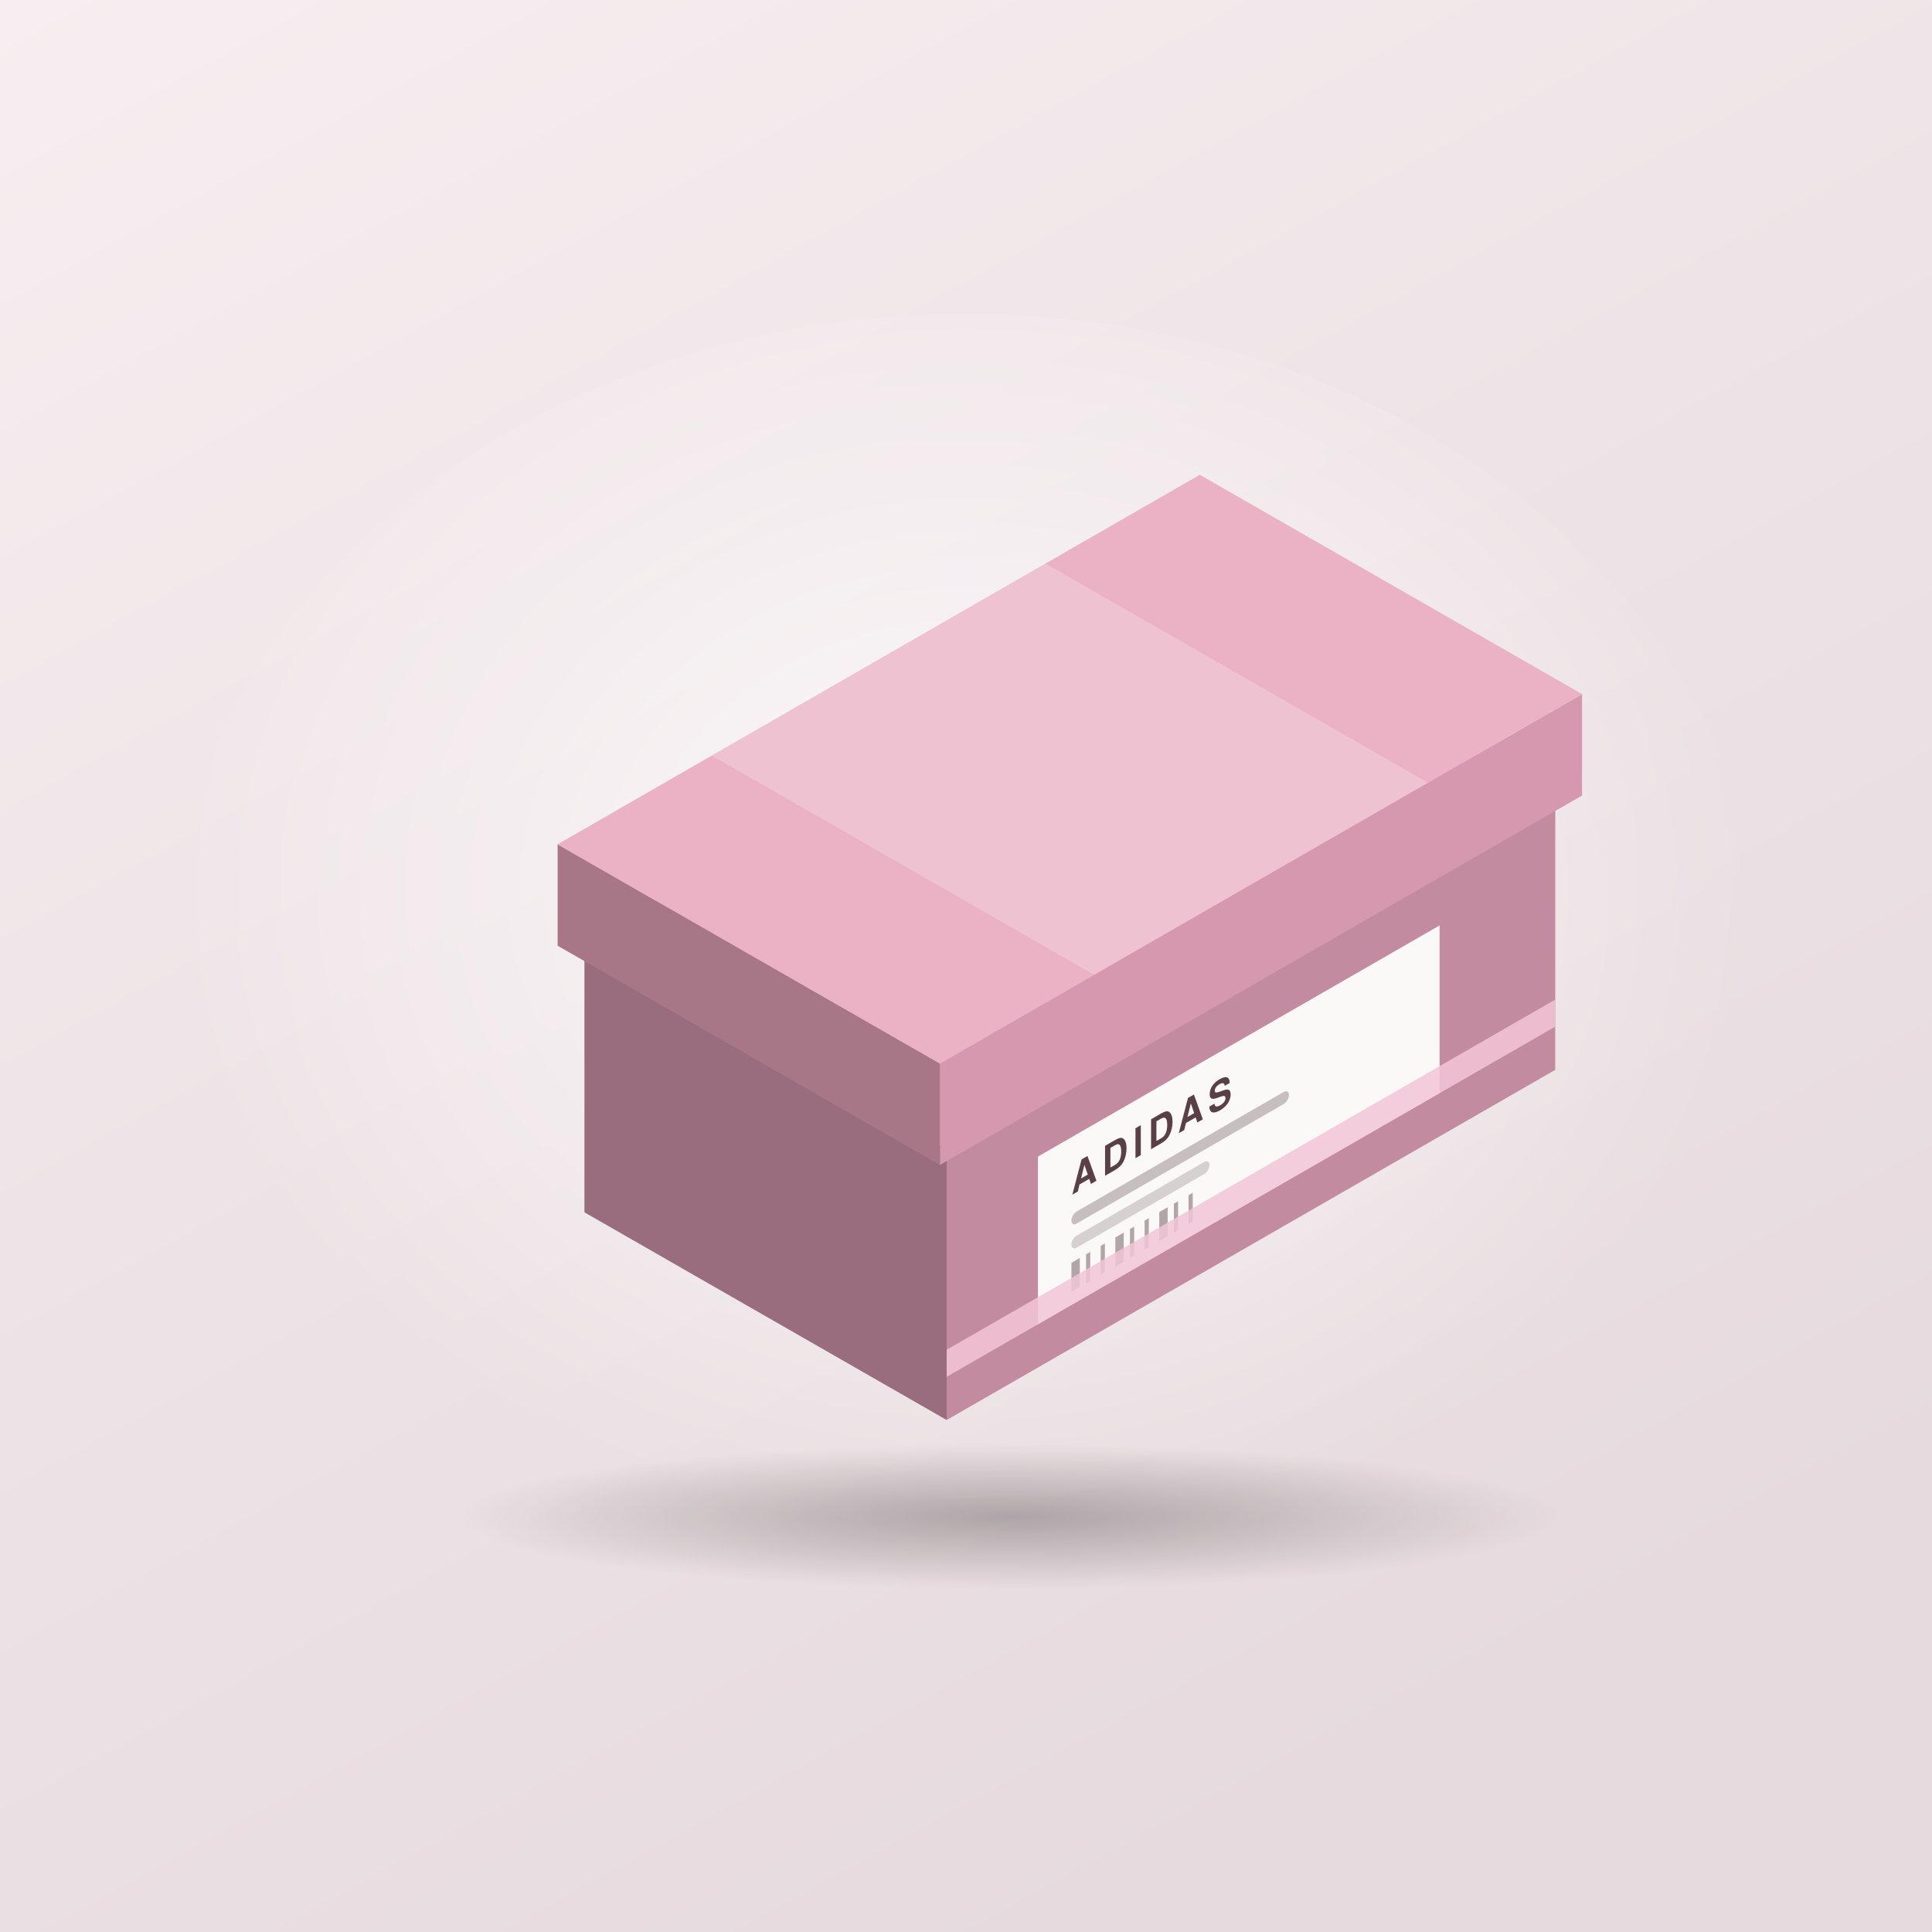
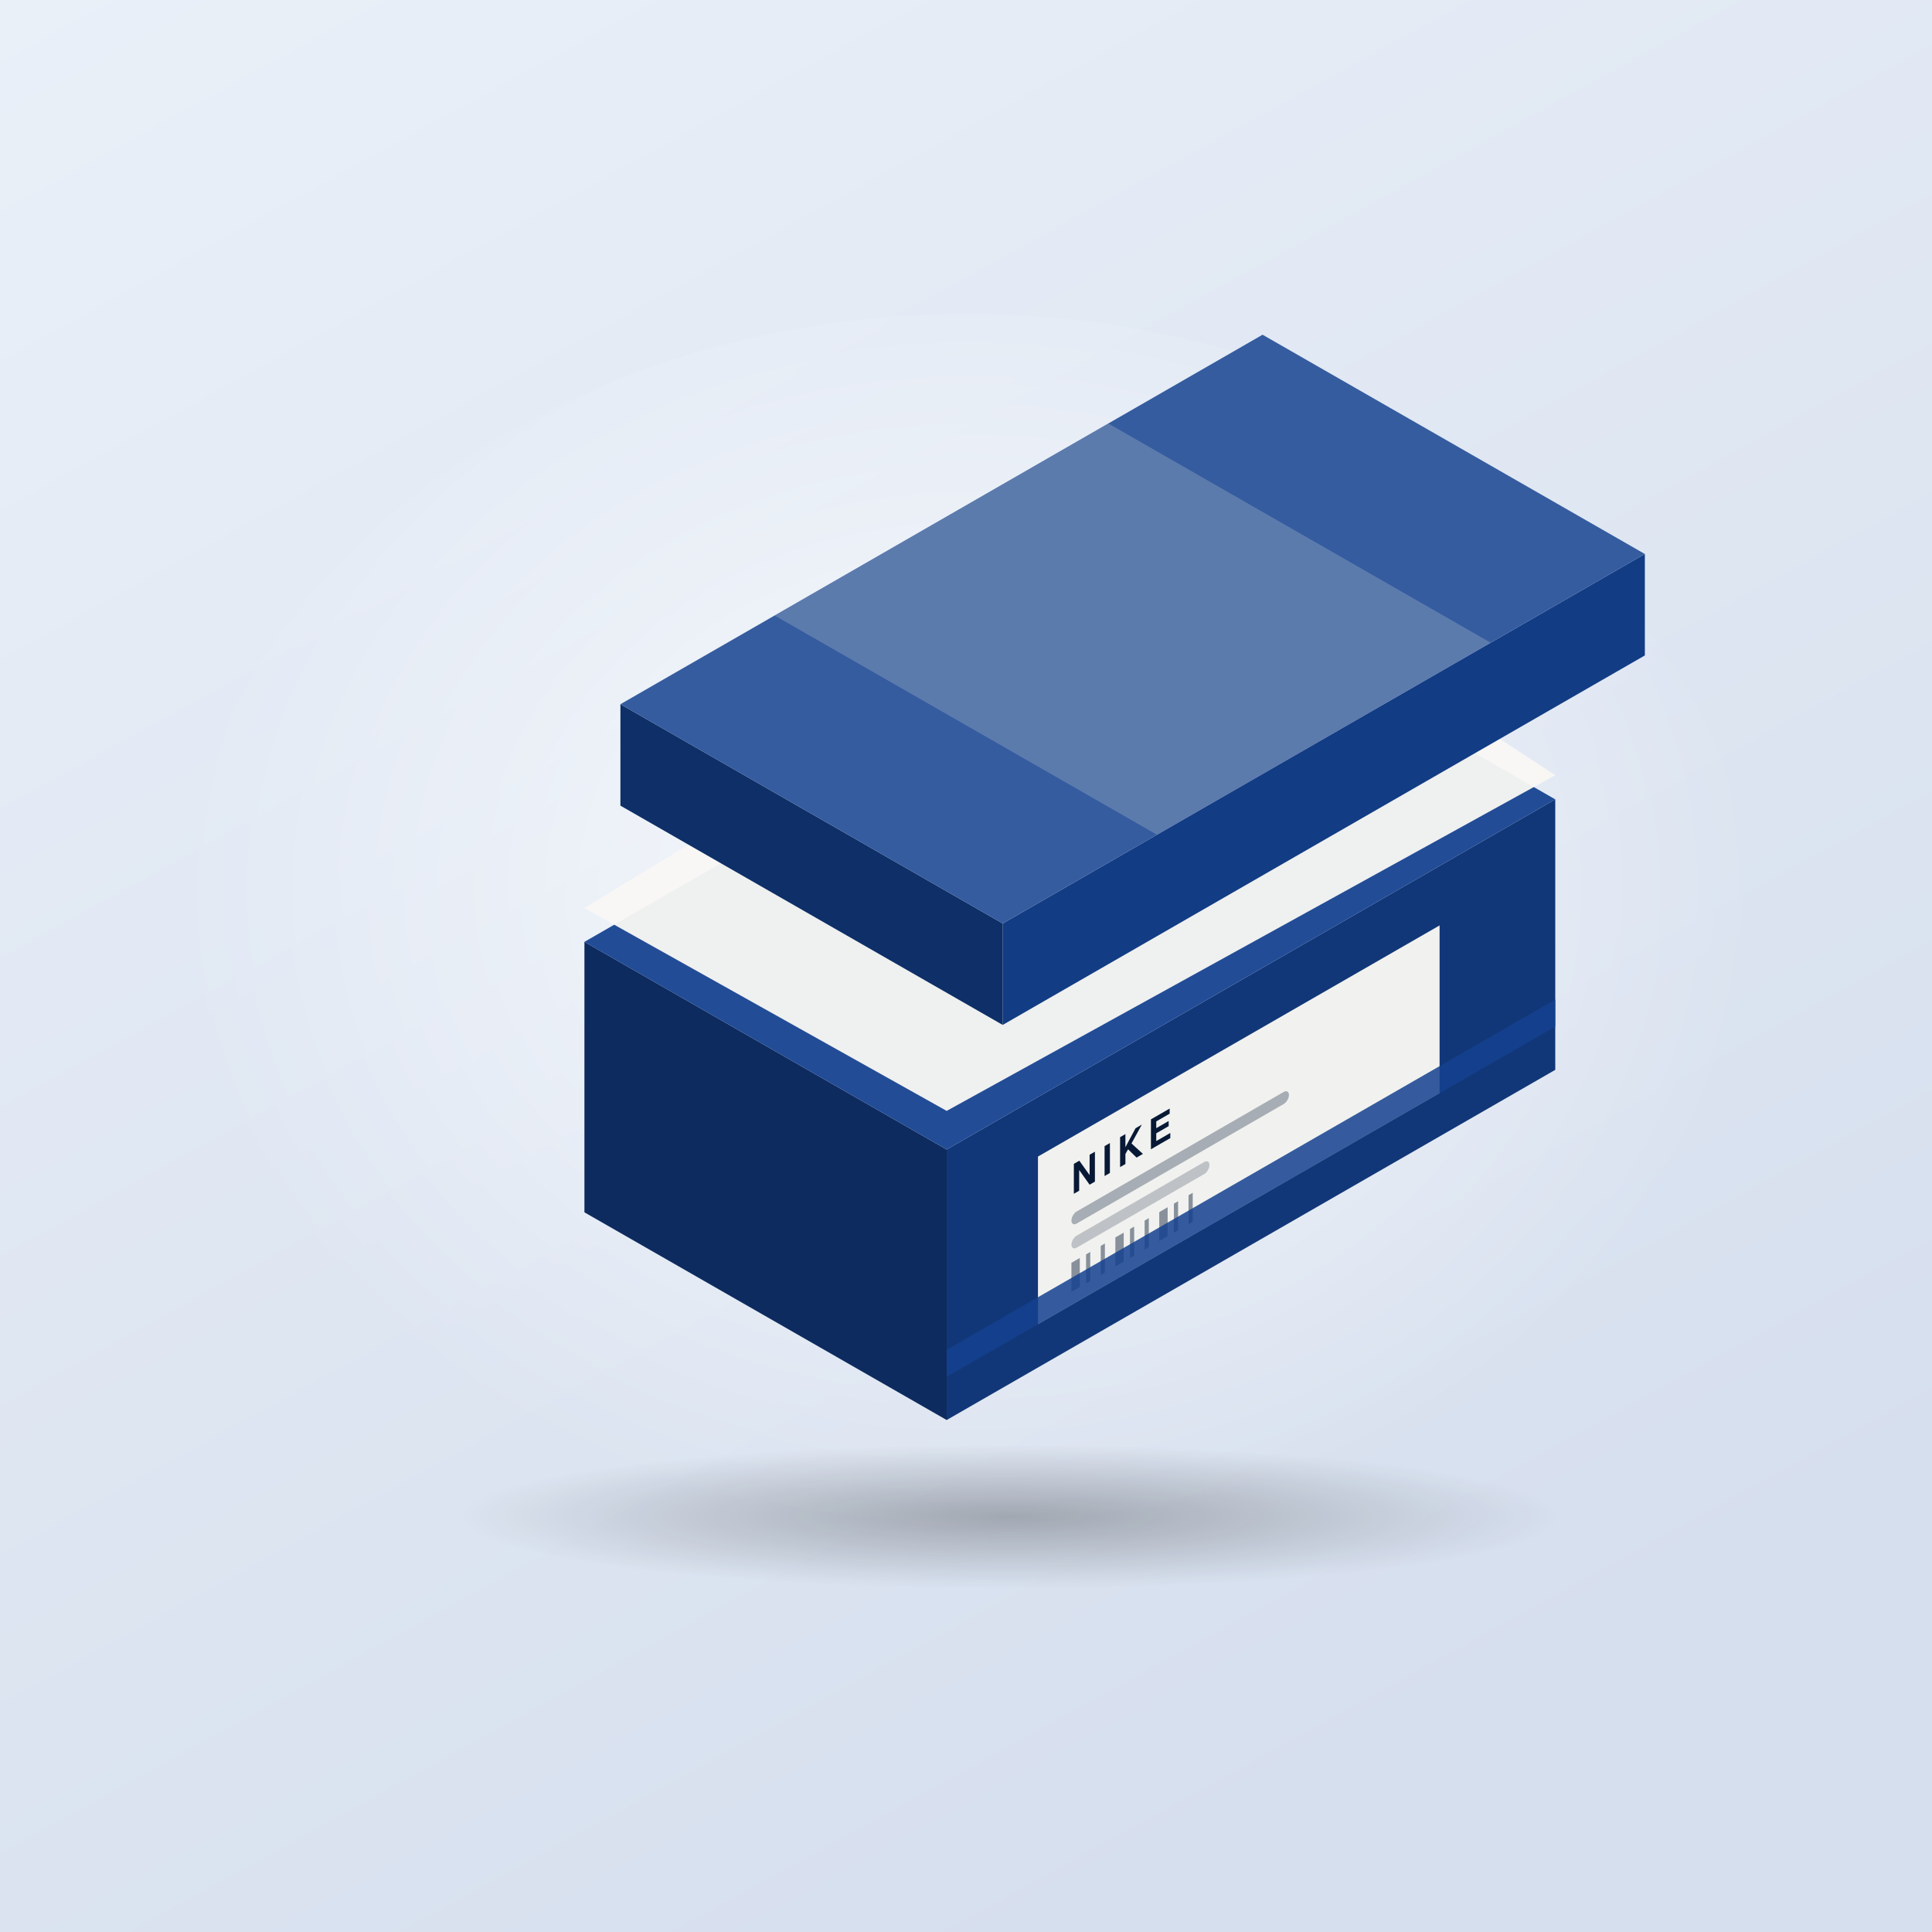
<svg xmlns="http://www.w3.org/2000/svg" viewBox="0 0 800 800" width="800" height="800" role="img">
  <defs>
    <linearGradient id="bg" x1="0" y1="0" x2="0.55" y2="1">
-       <stop offset="0" stop-color="#f6eef0" />
-       <stop offset="1" stop-color="#e6dade" />
+       <stop offset="0" stop-color="#eaf0f8" />
+       <stop offset="1" stop-color="#d6dfee" />
    </linearGradient>
    <radialGradient id="glow" cx="0.5" cy="0.44" r="0.5">
      <stop offset="0" stop-color="#ffffff" stop-opacity="0.75" />
      <stop offset="1" stop-color="#ffffff" stop-opacity="0" />
    </radialGradient>
    <radialGradient id="shadow" cx="0.5" cy="0.5" r="0.5">
      <stop offset="0" stop-color="rgba(0,0,0,0.26)" />
      <stop offset="1" stop-color="rgba(0,0,0,0)" />
    </radialGradient>
  </defs>
  <rect width="800" height="800" fill="url(#bg)" />
  <ellipse cx="400" cy="400" rx="330" ry="270" fill="url(#glow)" />
  <ellipse cx="418" cy="628" rx="230" ry="30" fill="url(#shadow)" />
-   <polygon points="392,588 644,443 644,331 392,476" fill="#c38b9f" />
-   <polygon points="392,588 242,502 242,390 392,476" fill="#996d7d" />
-   <polygon points="392,476 644,331 494,245 242,390" fill="#e9aac1" />
-   <polygon points="429.8,548.3 596.1,452.6 596.1,383.2 429.8,478.9" fill="#fcfcfa" opacity="0.97" />
-   <g transform="matrix(0.866,-0.5,0,1,429.8,478.9)" fill="#583f48">
-     <text x="16" y="24" font-family="Helvetica, Arial, sans-serif" font-size="17" font-weight="700" letter-spacing="2.5">ADIDAS</text>
+   <polygon points="392,588 644,443 644,331 392,476" fill="#113778" />
+   <polygon points="392,588 242,502 242,390 392,476" fill="#0d2b5e" />
+   <polygon points="392,476 644,331 494,245 242,390" fill="#224c96" />
+   <polygon points="392,460 644,321 494,223 242,376" fill="#f9f8f5" opacity="0.95" />
+   <polygon points="429.8,548.3 596.1,452.6 596.1,383.2 429.8,478.9" fill="#f8f7f3" opacity="0.97" />
+   <g transform="matrix(0.866,-0.5,0,1,429.8,478.9)" fill="#081936">
+     <text x="16" y="24" font-family="Helvetica, Arial, sans-serif" font-size="17" font-weight="700" letter-spacing="2.5">NIKE</text>
    <rect x="16" y="32" width="104" height="5" rx="2.5" opacity="0.32" />
    <rect x="16" y="42" width="66" height="5" rx="2.5" opacity="0.22" />
    <rect x="16" y="52" width="4" height="12" opacity="0.45" />
    <rect x="23" y="52" width="2" height="12" opacity="0.45" />
    <rect x="30" y="52" width="2" height="12" opacity="0.45" />
    <rect x="37" y="52" width="4" height="12" opacity="0.45" />
    <rect x="44" y="52" width="2" height="12" opacity="0.45" />
    <rect x="51" y="52" width="2" height="12" opacity="0.45" />
    <rect x="58" y="52" width="4" height="12" opacity="0.45" />
    <rect x="65" y="52" width="2" height="12" opacity="0.45" />
    <rect x="72" y="52" width="2" height="12" opacity="0.45" />
  </g>
-   <polygon points="392,570.1 644,425.1 644,413.9 392,558.9" fill="#f2c6d6" opacity="0.85" />
-   <polygon points="389.2,482.4 655.1,329.4 655.1,287.4 389.2,440.4" fill="#d598ae" />
-   <polygon points="389.2,482.4 230.9,391.6 230.9,349.6 389.2,440.4" fill="#a77788" />
-   <polygon points="389.2,440.4 655.1,287.4 496.8,196.6 230.9,349.6" fill="#ebb2c6" />
-   <polygon points="453,403.6 591.2,324.1 433,233.4 294.8,312.9" fill="#fbfbf8" opacity="0.22" />
+   <polygon points="392,570.1 644,425.1 644,413.9 392,558.9" fill="#14418f" opacity="0.85" />
+   <polygon points="415.2,424.4 681.1,271.4 681.1,229.4 415.2,382.4" fill="#123c84" />
+   <polygon points="415.2,424.4 256.9,333.6 256.9,291.6 415.2,382.4" fill="#0e2f67" />
+   <polygon points="415.2,382.4 681.1,229.4 522.8,138.6 256.9,291.6" fill="#355c9f" />
+   <polygon points="479,345.6 617.2,266.1 459,175.4 320.8,254.9" fill="#e9e7e1" opacity="0.22" />
</svg>
